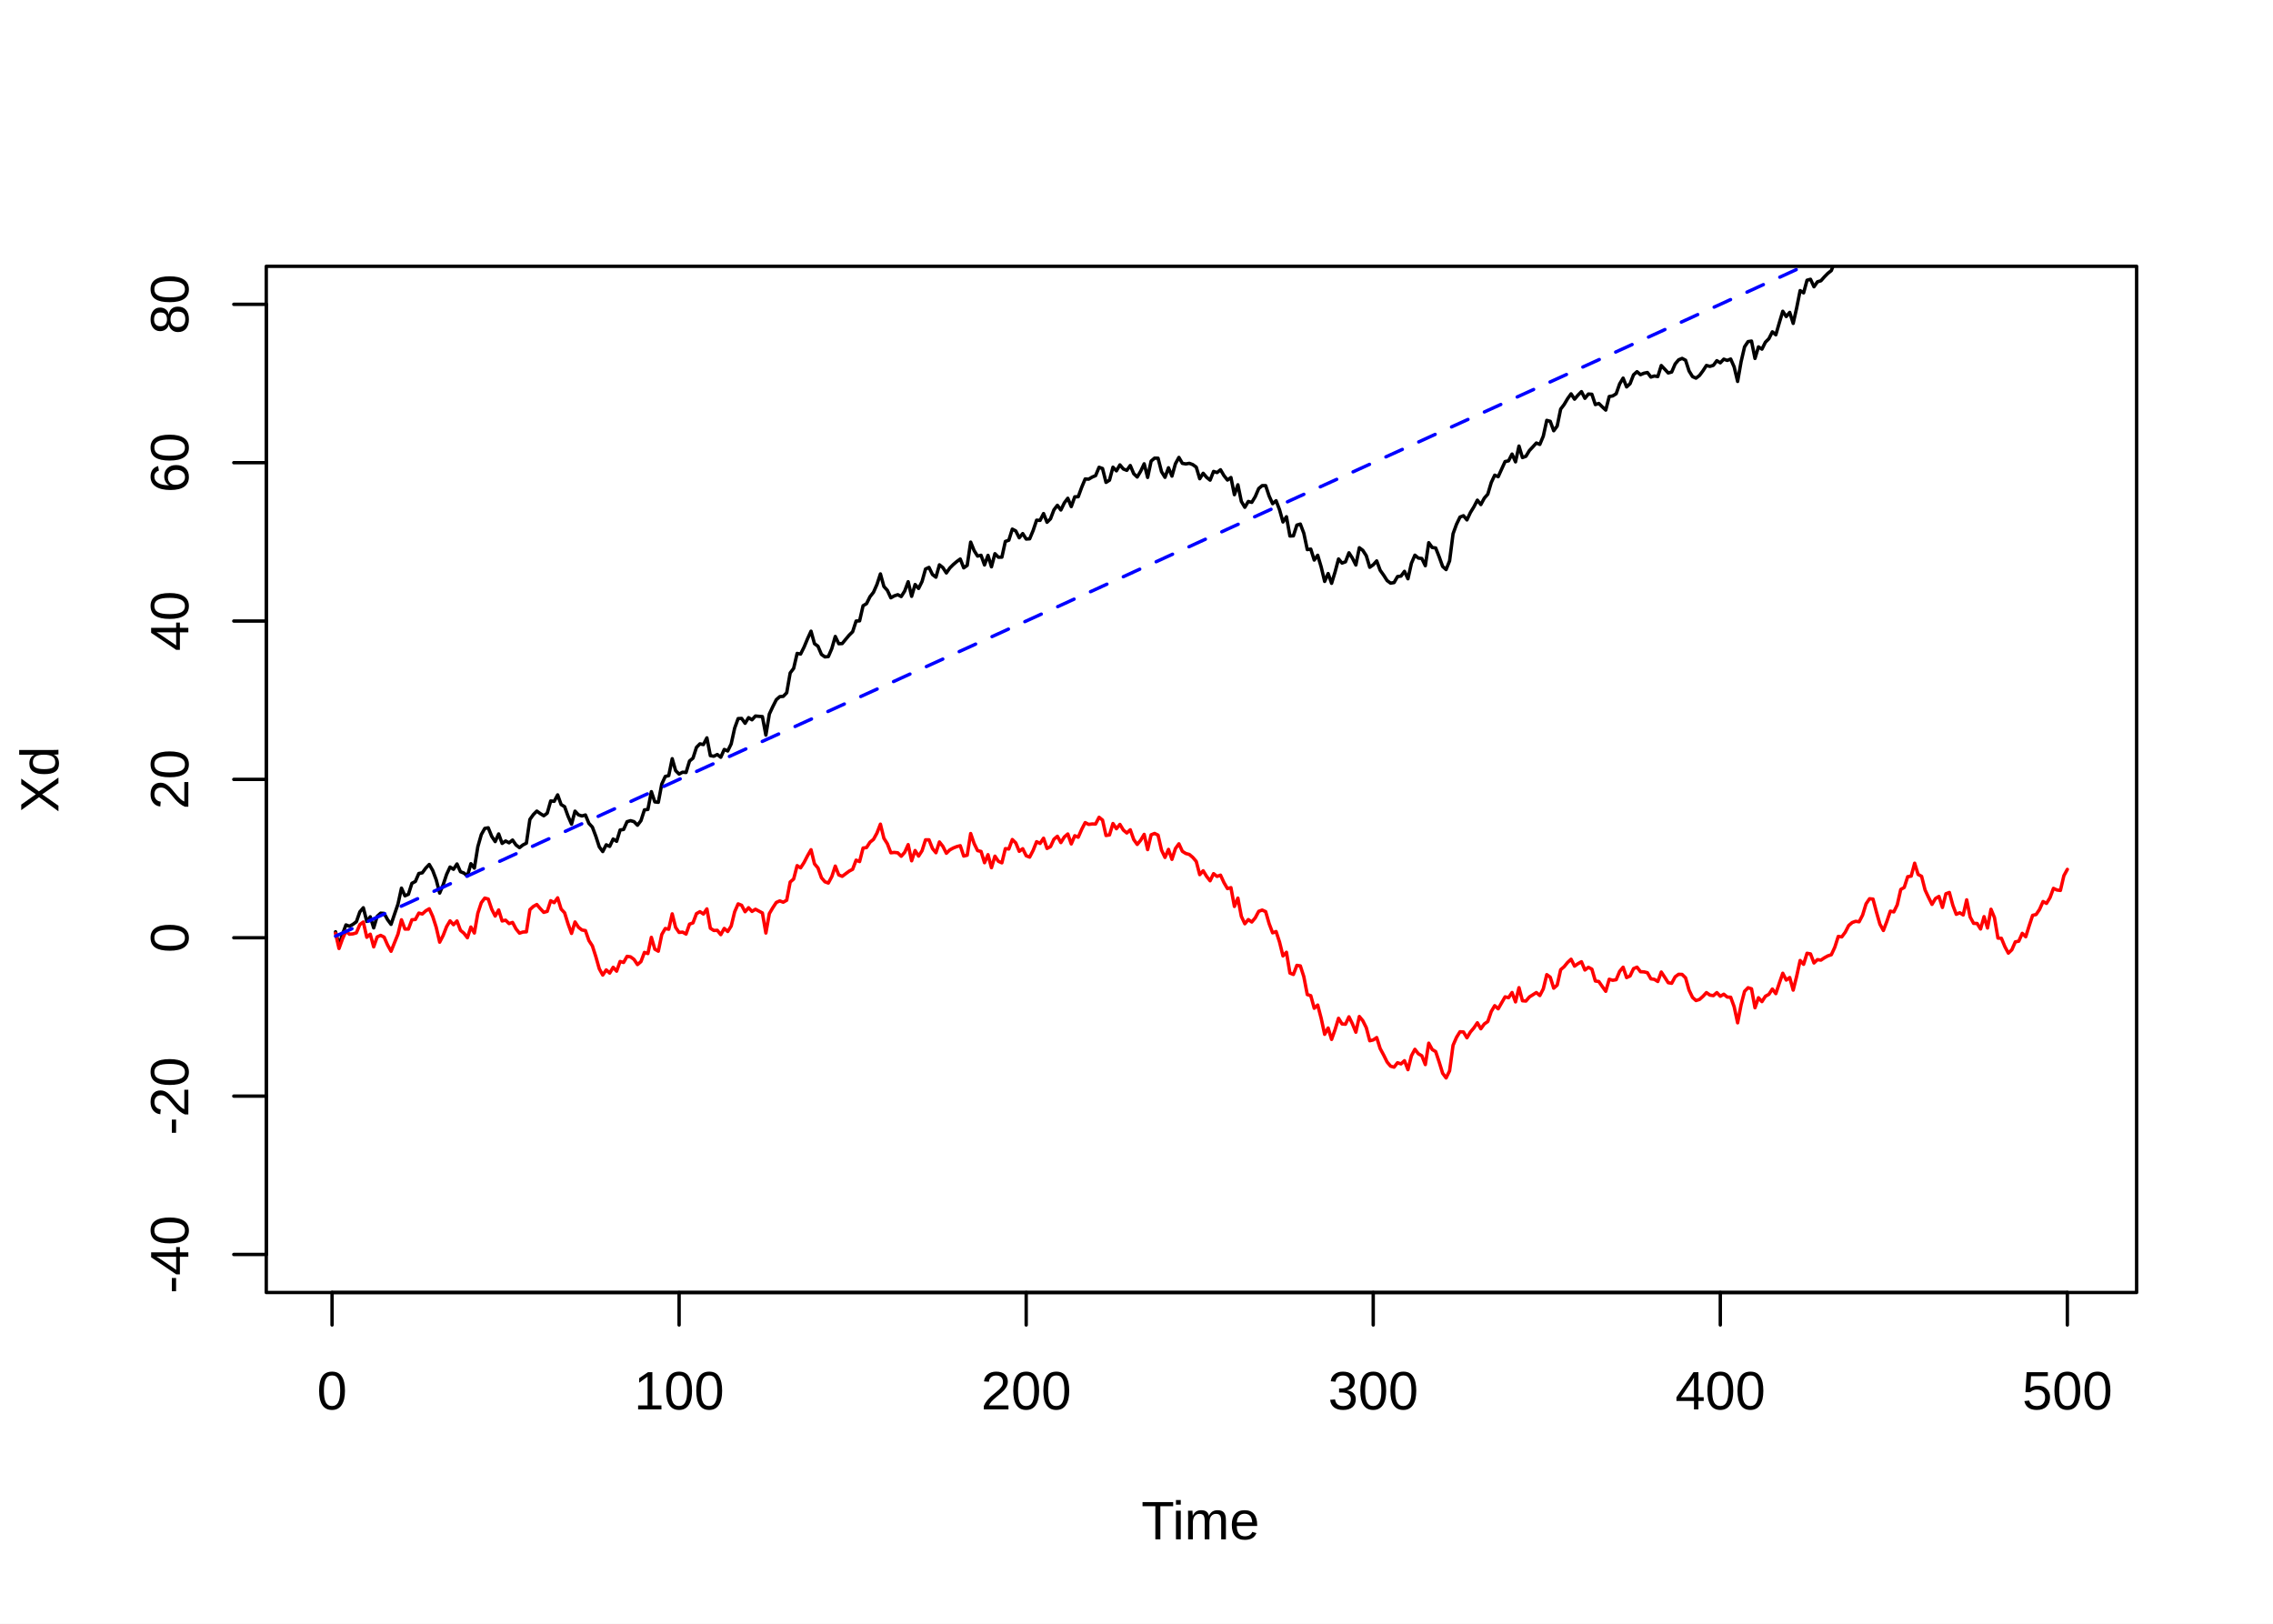
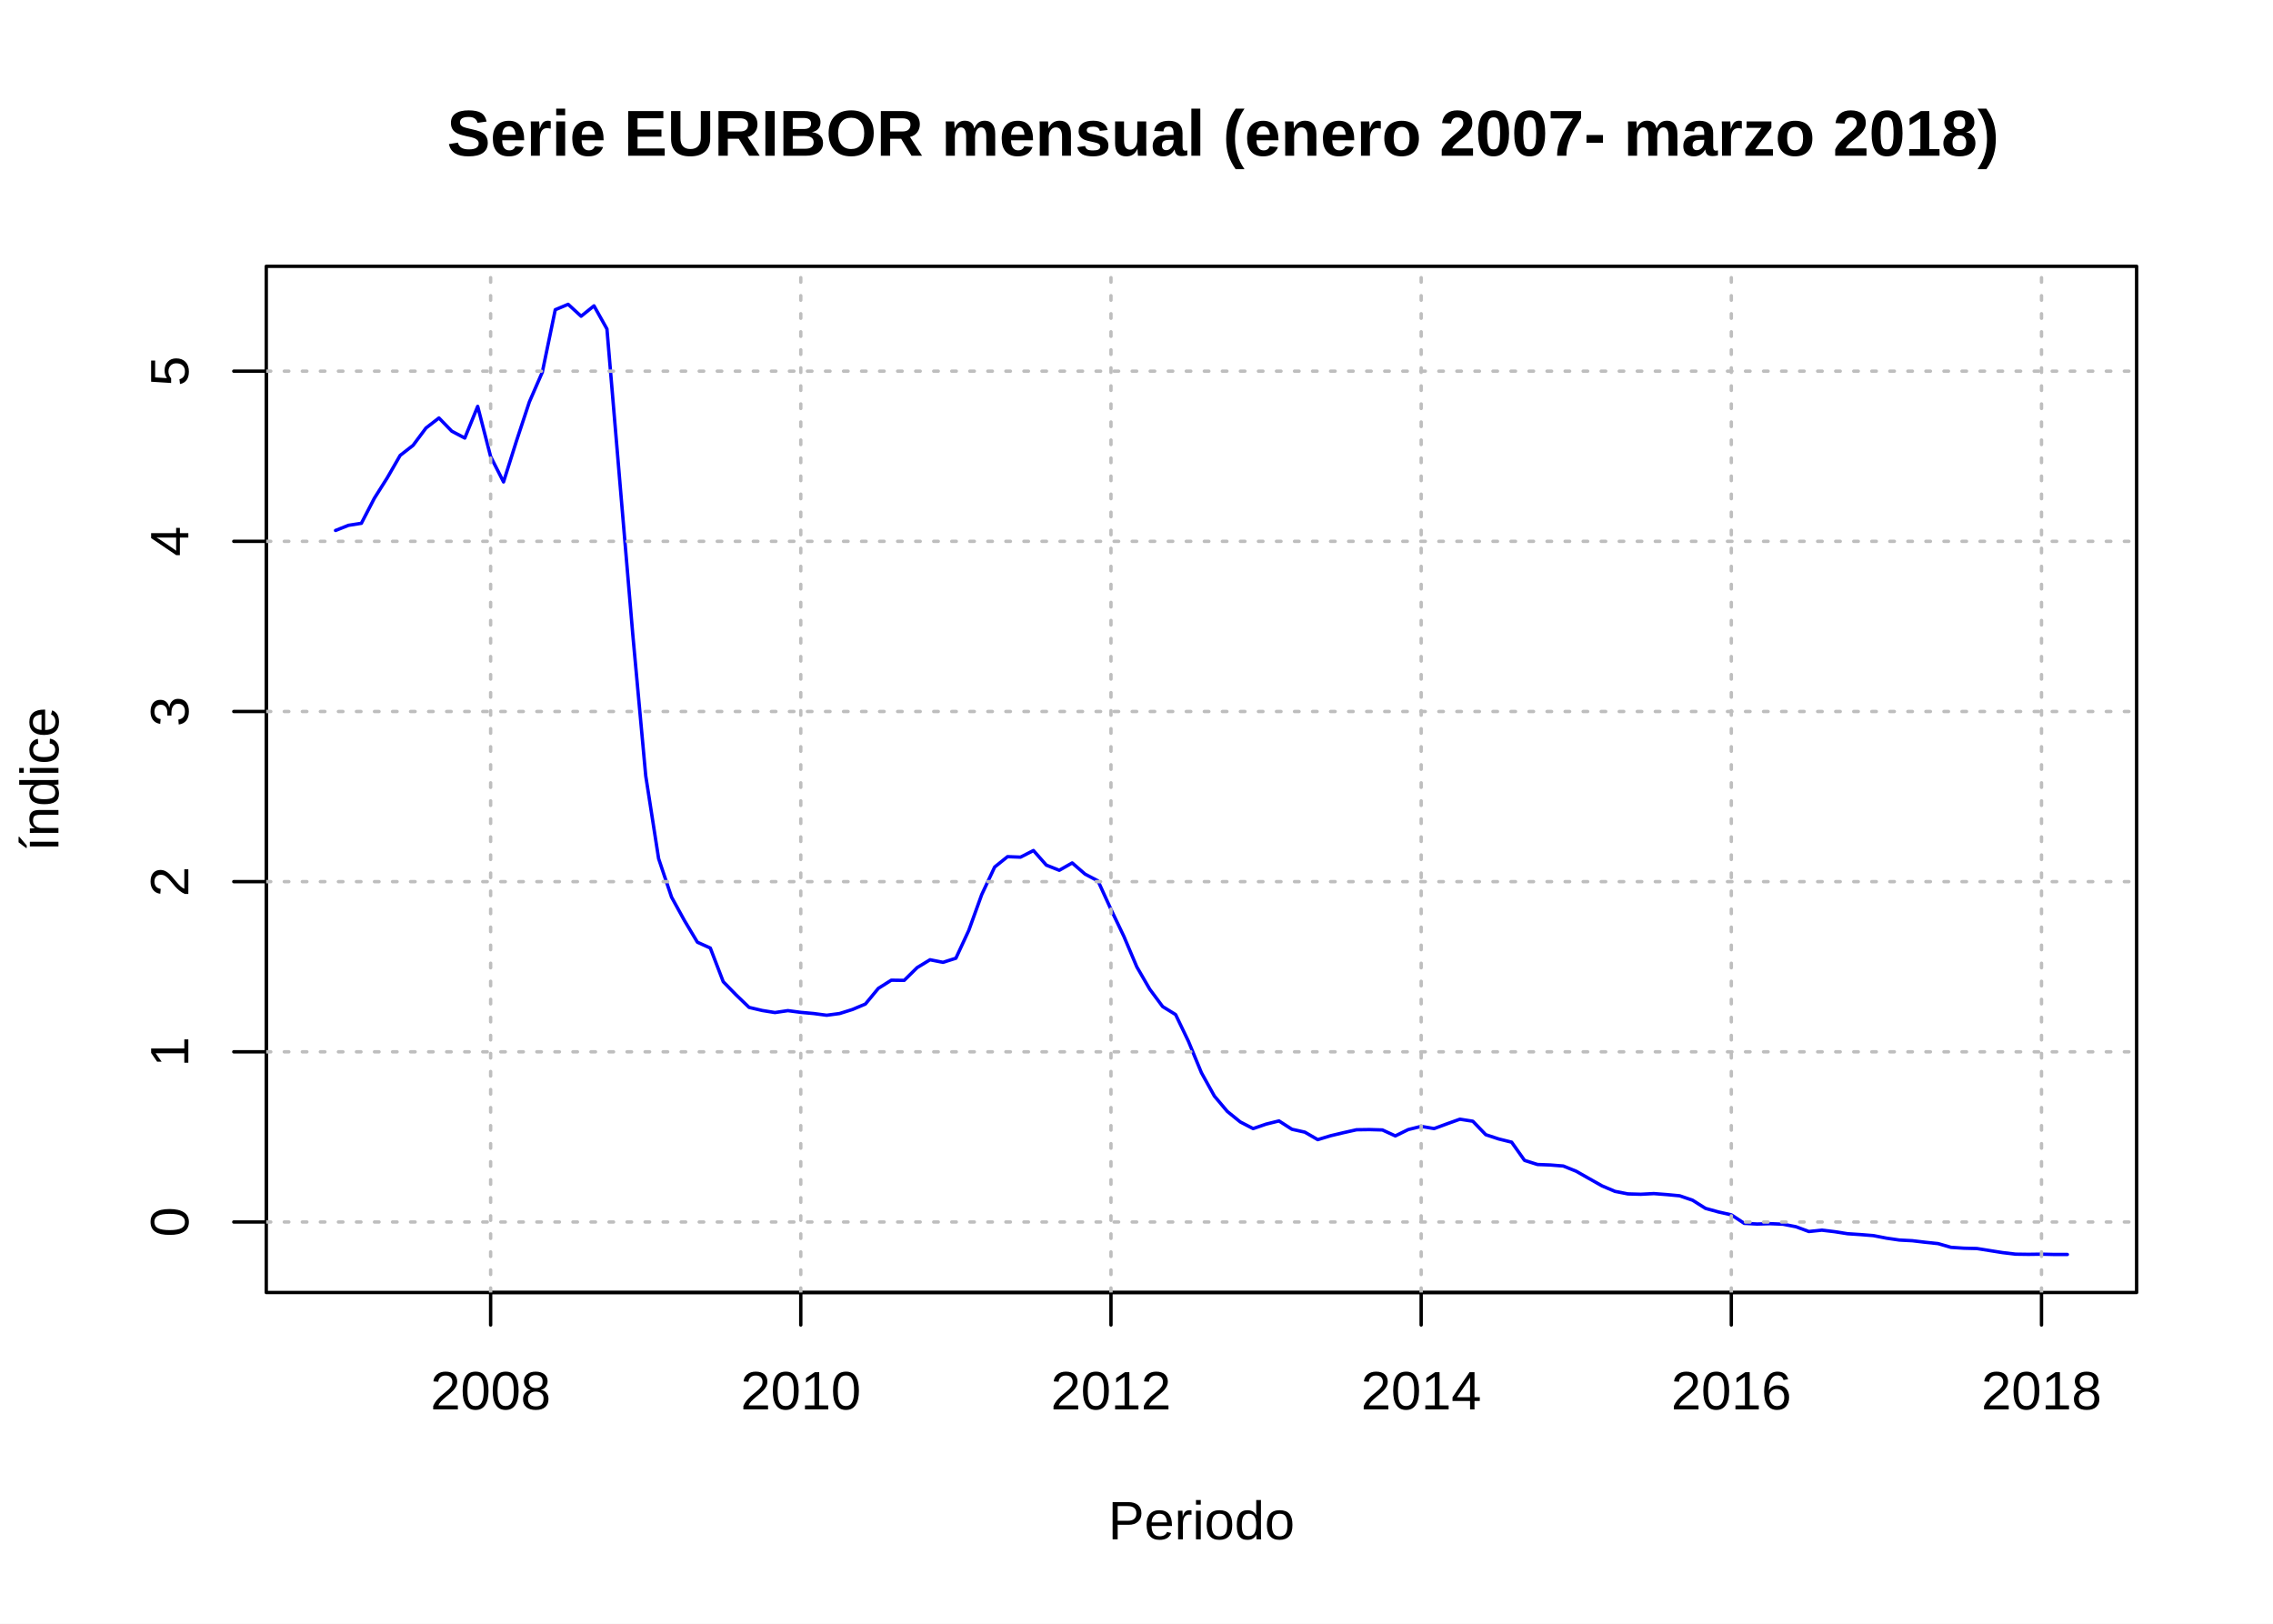
<svg xmlns="http://www.w3.org/2000/svg" viewBox="0 0 504.00 360.00">
  <defs>
    <style type="text/css">
    line, polyline, path, rect, circle {
      fill: none;
      stroke: #000000;
      stroke-linecap: round;
      stroke-linejoin: round;
      stroke-miterlimit: 10.00;
    }
  </style>
  </defs>
  <rect width="100%" height="100%" style="stroke: none; fill: #FFFFFF;" />
  <defs>
    <clipPath id="cpNTkuMDR8NDczLjc2fDI4Ni41Nnw1OS4wNA==">
      <rect x="59.04" y="59.04" width="414.72" height="227.52" />
    </clipPath>
  </defs>
-   <polyline points="74.40,206.58 75.17,209.58 75.94,207.12 76.71,205.06 77.48,205.36 78.25,204.94 79.02,204.36 79.79,202.17 80.56,201.26 81.33,204.29 82.10,203.26 82.86,205.72 83.63,203.16 84.40,202.46 85.17,202.51 85.94,203.90 86.71,204.94 87.48,202.68 88.25,200.43 89.02,196.91 89.79,198.61 90.56,198.27 91.33,195.84 92.10,195.43 92.87,193.66 93.64,193.51 94.41,192.46 95.18,191.66 95.95,193.00 96.72,195.05 97.49,198.00 98.26,196.17 99.03,193.86 99.79,192.23 100.56,192.73 101.33,191.55 102.10,193.27 102.87,193.57 103.64,194.21 104.41,191.49 105.18,192.47 105.95,187.73 106.72,185.04 107.49,183.67 108.26,183.53 109.03,185.43 109.80,186.59 110.57,184.89 111.34,186.99 112.11,186.46 112.88,186.86 113.65,186.25 114.42,187.34 115.19,187.93 115.96,187.33 116.72,186.94 117.49,181.68 118.26,180.60 119.03,179.83 119.80,180.38 120.57,180.86 121.34,180.29 122.11,177.58 122.88,177.66 123.65,176.23 124.42,178.38 125.19,178.85 125.96,180.97 126.73,182.72 127.50,179.84 128.27,180.66 129.04,180.91 129.81,180.69 130.58,182.55 131.35,183.38 132.12,185.42 132.88,187.76 133.65,188.80 134.42,187.30 135.19,187.65 135.96,186.02 136.73,186.53 137.50,184.02 138.27,183.90 139.04,182.18 139.81,181.95 140.58,182.17 141.35,182.96 142.12,181.95 142.89,179.56 143.66,179.46 144.43,175.52 145.20,177.79 145.97,177.88 146.74,173.82 147.51,172.15 148.28,171.96 149.05,168.21 149.81,170.86 150.58,171.62 151.35,171.20 152.12,171.27 152.89,168.73 153.66,168.09 154.43,165.70 155.20,164.92 155.97,165.08 156.74,163.59 157.51,167.53 158.28,167.67 159.05,167.28 159.82,167.89 160.59,166.16 161.36,166.50 162.13,164.93 162.90,161.43 163.67,159.32 164.44,159.28 165.21,160.36 165.98,159.11 166.74,159.59 167.51,158.75 168.28,158.82 169.05,158.88 169.82,162.98 170.59,158.31 171.36,156.66 172.13,155.14 172.90,154.45 173.67,154.39 174.44,153.60 175.21,149.20 175.98,148.19 176.75,144.87 177.52,145.01 178.29,143.47 179.06,141.62 179.83,139.94 180.60,142.71 181.37,143.27 182.14,145.09 182.91,145.64 183.67,145.57 184.44,143.79 185.21,141.11 185.98,142.72 186.75,142.68 187.52,141.74 188.29,140.82 189.06,140.06 189.83,137.69 190.60,137.65 191.37,134.30 192.14,133.84 192.91,132.29 193.68,131.32 194.45,129.58 195.22,127.24 195.99,130.03 196.76,130.89 197.53,132.54 198.30,132.11 199.07,131.85 199.83,132.26 200.60,131.04 201.37,128.97 202.14,132.21 202.91,129.59 203.68,130.47 204.45,128.92 205.22,126.16 205.99,125.80 206.76,127.38 207.53,127.97 208.30,125.23 209.07,125.85 209.84,127.03 210.61,125.93 211.38,125.16 212.15,124.50 212.92,123.94 213.69,125.90 214.46,125.35 215.23,120.19 216.00,122.08 216.76,123.29 217.53,123.11 218.30,125.26 219.07,123.13 219.84,125.67 220.61,122.76 221.38,123.54 222.15,123.53 222.92,120.04 223.69,119.77 224.46,117.31 225.23,117.71 226.00,119.23 226.77,118.30 227.54,119.51 228.31,119.46 229.08,117.62 229.85,115.33 230.62,115.37 231.39,113.86 232.16,115.79 232.93,115.03 233.69,113.04 234.46,112.03 235.23,113.07 236.00,111.49 236.77,110.47 237.54,112.32 238.31,110.15 239.08,110.13 239.85,108.03 240.62,106.19 241.39,106.24 242.16,105.78 242.93,105.45 243.70,103.60 244.47,103.88 245.24,106.95 246.01,106.46 246.78,103.58 247.55,104.39 248.32,103.07 249.09,103.98 249.85,104.28 250.62,103.21 251.39,105.03 252.16,105.76 252.93,104.47 253.70,102.83 254.47,105.85 255.24,102.23 256.01,101.57 256.78,101.59 257.55,104.58 258.32,105.83 259.09,103.71 259.86,105.56 260.63,102.82 261.40,101.41 262.17,102.73 262.94,102.86 263.71,102.72 264.48,103.01 265.25,103.57 266.02,106.14 266.78,104.93 267.55,105.83 268.32,106.45 269.09,104.52 269.86,104.77 270.63,104.15 271.40,105.46 272.17,106.43 272.94,105.87 273.71,109.68 274.48,107.48 275.25,111.18 276.02,112.47 276.79,111.18 277.56,111.38 278.33,110.11 279.10,108.31 279.87,107.67 280.64,107.67 281.41,109.98 282.18,111.67 282.95,111.02 283.71,112.99 284.48,115.73 285.25,114.57 286.02,118.84 286.79,118.80 287.56,116.42 288.33,116.19 289.10,118.22 289.87,121.85 290.64,121.74 291.41,124.17 292.18,123.11 292.95,125.70 293.72,128.91 294.49,127.16 295.26,129.33 296.03,126.81 296.80,123.93 297.57,124.84 298.34,124.56 299.11,122.56 299.87,123.74 300.64,125.27 301.41,121.44 302.18,122.02 302.95,123.21 303.72,125.77 304.49,125.22 305.26,124.36 306.03,126.44 306.80,127.52 307.57,128.72 308.34,129.29 309.11,129.16 309.88,127.83 310.65,127.73 311.42,126.67 312.19,128.32 312.96,124.88 313.73,123.09 314.50,123.73 315.27,123.83 316.04,125.43 316.80,120.32 317.57,121.39 318.34,121.49 319.11,123.45 319.88,125.59 320.65,126.28 321.42,124.36 322.19,118.35 322.96,116.23 323.73,114.64 324.50,114.34 325.27,115.27 326.04,113.63 326.81,112.38 327.58,110.89 328.35,111.87 329.12,110.45 329.89,109.57 330.66,106.99 331.43,105.35 332.20,105.69 332.97,103.99 333.73,102.33 334.50,102.17 335.27,100.67 336.04,102.40 336.81,98.90 337.58,101.45 338.35,101.16 339.12,99.89 339.89,99.07 340.66,98.22 341.43,98.53 342.20,96.70 342.97,93.20 343.74,93.41 344.51,95.50 345.28,94.46 346.05,90.70 346.82,89.69 347.59,88.39 348.36,87.32 349.13,88.50 349.89,87.61 350.66,86.83 351.43,88.31 352.20,87.36 352.97,87.41 353.74,89.70 354.51,89.45 355.28,90.21 356.05,90.92 356.82,87.91 357.59,87.78 358.36,87.30 359.13,85.11 359.90,83.83 360.67,85.78 361.44,85.07 362.21,83.10 362.98,82.41 363.75,83.07 364.52,82.75 365.29,82.59 366.06,83.60 366.82,83.36 367.59,83.49 368.36,81.04 369.13,81.85 369.90,82.69 370.67,82.48 371.44,80.69 372.21,79.78 372.98,79.46 373.75,79.87 374.52,82.25 375.29,83.50 376.06,83.84 376.83,83.25 377.60,82.22 378.37,81.03 379.14,81.23 379.91,81.00 380.68,79.97 381.45,80.44 382.22,79.63 382.99,79.91 383.75,79.60 384.52,81.35 385.29,84.57 386.06,80.19 386.83,76.89 387.60,75.74 388.37,75.62 389.14,79.47 389.91,76.91 390.68,77.41 391.45,75.87 392.22,75.10 392.99,73.57 393.76,74.23 394.53,71.58 395.30,69.01 396.07,70.18 396.84,69.26 397.61,71.70 398.38,68.28 399.15,64.43 399.92,64.93 400.68,62.13 401.45,61.92 402.22,63.58 402.99,62.48 403.76,62.25 404.53,61.38 405.30,60.60 406.07,59.99 406.84,57.98 407.61,55.22 408.38,54.99 409.15,53.61 409.92,51.77 410.69,50.76 411.46,50.12 412.23,49.89 413.00,48.05 413.77,45.19 414.54,43.72 415.31,43.44 416.08,46.00 416.84,48.31 417.61,49.36 418.38,46.99 419.15,44.36 419.92,44.18 420.69,42.24 421.46,38.50 422.23,37.70 423.00,34.96 423.77,34.49 424.54,31.28 425.31,33.41 426.08,33.48 426.85,36.15 427.62,37.44 428.39,38.65 429.16,37.00 429.93,36.19 430.70,38.28 431.47,34.90 432.24,34.25 433.01,36.74 433.77,38.39 434.54,37.70 435.31,37.84 436.08,34.13 436.85,37.59 437.62,38.64 438.39,38.31 439.16,39.19 439.93,36.10 440.70,38.27 441.47,33.76 442.24,35.26 443.01,39.45 443.78,39.14 444.55,40.65 445.32,41.74 446.09,40.64 446.86,38.53 447.63,38.03 448.40,35.94 449.17,36.35 449.94,33.56 450.70,30.90 451.47,30.37 452.24,28.87 453.01,26.78 453.78,26.85 454.55,25.23 455.32,22.81 456.09,22.82 456.86,22.56 457.63,18.95 458.40,17.19 " style="stroke-width: 0.75;" clip-path="url(#cpNTkuMDR8NDczLjc2fDI4Ni41Nnw1OS4wNA==)" />
+   <polyline points="74.40,117.61 77.27,116.47 80.13,116.02 83.00,110.48 85.86,105.95 88.73,100.97 91.59,98.74 94.46,94.89 97.33,92.67 100.19,95.61 103.06,97.12 105.92,90.10 108.79,101.23 111.65,106.85 114.52,97.76 117.39,89.08 120.25,82.52 123.12,68.67 125.98,67.47 128.85,70.11 131.71,67.81 134.58,72.94 137.44,106.82 140.31,140.69 143.18,172.01 146.04,190.38 148.91,198.91 151.77,204.11 154.64,208.90 157.50,210.19 160.37,217.66 163.24,220.60 166.10,223.35 168.97,224.03 171.83,224.49 174.70,224.07 177.56,224.45 180.43,224.71 183.30,225.09 186.16,224.71 189.03,223.81 191.89,222.60 194.76,219.13 197.62,217.32 200.49,217.36 203.36,214.53 206.22,212.79 209.09,213.36 211.95,212.45 214.82,206.26 217.68,198.34 220.55,192.23 223.41,189.93 226.28,190.04 229.15,188.57 232.01,191.81 234.88,192.95 237.74,191.32 240.61,193.81 243.47,195.32 246.34,201.62 249.21,207.62 252.07,214.37 254.94,219.32 257.80,223.17 260.67,224.94 263.53,230.90 266.40,237.84 269.27,243.01 272.13,246.41 275.00,248.74 277.86,250.22 280.73,249.23 283.59,248.52 286.46,250.37 289.33,251.01 292.19,252.67 295.06,251.80 297.92,251.12 300.79,250.48 303.65,250.44 306.52,250.52 309.39,251.84 312.25,250.44 315.12,249.73 317.98,250.22 320.85,249.16 323.71,248.14 326.58,248.59 329.44,251.57 332.31,252.52 335.18,253.23 338.04,257.27 340.91,258.18 343.77,258.29 346.64,258.52 349.50,259.68 352.37,261.31 355.24,262.93 358.10,264.14 360.97,264.70 363.83,264.78 366.70,264.63 369.56,264.85 372.43,265.12 375.30,266.10 378.16,267.91 381.03,268.70 383.89,269.34 386.76,271.23 389.62,271.38 392.49,271.30 395.36,271.42 398.22,271.98 401.09,273.04 403.95,272.74 406.82,273.08 409.68,273.53 412.55,273.72 415.41,273.95 418.28,274.51 421.15,274.93 424.01,275.08 426.88,275.42 429.74,275.72 432.61,276.55 435.47,276.74 438.34,276.81 441.21,277.27 444.07,277.72 446.94,278.06 449.80,278.10 452.67,278.06 455.53,278.13 458.40,278.13 " style="stroke-width: 0.75; stroke: #0000FF;" clip-path="url(#cpNTkuMDR8NDczLjc2fDI4Ni41Nnw1OS4wNA==)" />
  <defs>
    <clipPath id="cpMHw1MDR8MzYwfDA=">
      <rect x="0.00" y="0.00" width="504.00" height="360.00" />
    </clipPath>
  </defs>
  <g clip-path="url(#cpMHw1MDR8MzYwfDA=)">
-     <text x="253.07" y="341.28" style="font-size: 12.00px; font-family: Arial;" textLength="26.67px" lengthAdjust="spacingAndGlyphs">Time</text>
+     <text x="99.11" y="34.53" style="font-size: 14.40px; font-weight: bold; font-family: Arial;" textLength="334.58px" lengthAdjust="spacingAndGlyphs">Serie EURIBOR mensual (enero 2007- marzo 2018)</text>
  </g>
  <g clip-path="url(#cpMHw1MDR8MzYwfDA=)">
-     <text transform="translate(12.96,180.14) rotate(-90)" style="font-size: 12.00px; font-family: Arial;" textLength="14.68px" lengthAdjust="spacingAndGlyphs">Xd</text>
-   </g>
-   <line x1="73.63" y1="286.56" x2="458.40" y2="286.56" style="stroke-width: 0.75;" clip-path="url(#cpMHw1MDR8MzYwfDA=)" />
-   <line x1="73.63" y1="286.56" x2="73.63" y2="293.76" style="stroke-width: 0.75;" clip-path="url(#cpMHw1MDR8MzYwfDA=)" />
-   <line x1="150.58" y1="286.56" x2="150.58" y2="293.76" style="stroke-width: 0.75;" clip-path="url(#cpMHw1MDR8MzYwfDA=)" />
-   <line x1="227.54" y1="286.56" x2="227.54" y2="293.76" style="stroke-width: 0.75;" clip-path="url(#cpMHw1MDR8MzYwfDA=)" />
-   <line x1="304.49" y1="286.56" x2="304.49" y2="293.76" style="stroke-width: 0.75;" clip-path="url(#cpMHw1MDR8MzYwfDA=)" />
-   <line x1="381.45" y1="286.56" x2="381.45" y2="293.76" style="stroke-width: 0.75;" clip-path="url(#cpMHw1MDR8MzYwfDA=)" />
-   <line x1="458.40" y1="286.56" x2="458.40" y2="293.76" style="stroke-width: 0.75;" clip-path="url(#cpMHw1MDR8MzYwfDA=)" />
-   <g clip-path="url(#cpMHw1MDR8MzYwfDA=)">
-     <text x="70.29" y="312.48" style="font-size: 12.00px; font-family: Arial;" textLength="6.67px" lengthAdjust="spacingAndGlyphs">0</text>
+     <text x="245.72" y="341.28" style="font-size: 12.00px; font-family: Arial;" textLength="41.36px" lengthAdjust="spacingAndGlyphs">Periodo</text>
  </g>
  <g clip-path="url(#cpMHw1MDR8MzYwfDA=)">
-     <text x="140.57" y="312.48" style="font-size: 12.00px; font-family: Arial;" textLength="20.02px" lengthAdjust="spacingAndGlyphs">100</text>
+     <text transform="translate(12.96,188.81) rotate(-90)" style="font-size: 12.00px; font-family: Arial;" textLength="32.02px" lengthAdjust="spacingAndGlyphs">índice</text>
+   </g>
+   <line x1="108.79" y1="286.56" x2="452.67" y2="286.56" style="stroke-width: 0.75;" clip-path="url(#cpMHw1MDR8MzYwfDA=)" />
+   <line x1="108.79" y1="286.56" x2="108.79" y2="293.76" style="stroke-width: 0.75;" clip-path="url(#cpMHw1MDR8MzYwfDA=)" />
+   <line x1="177.56" y1="286.56" x2="177.56" y2="293.76" style="stroke-width: 0.75;" clip-path="url(#cpMHw1MDR8MzYwfDA=)" />
+   <line x1="246.34" y1="286.56" x2="246.34" y2="293.76" style="stroke-width: 0.75;" clip-path="url(#cpMHw1MDR8MzYwfDA=)" />
+   <line x1="315.12" y1="286.56" x2="315.12" y2="293.76" style="stroke-width: 0.75;" clip-path="url(#cpMHw1MDR8MzYwfDA=)" />
+   <line x1="383.89" y1="286.56" x2="383.89" y2="293.76" style="stroke-width: 0.75;" clip-path="url(#cpMHw1MDR8MzYwfDA=)" />
+   <line x1="452.67" y1="286.56" x2="452.67" y2="293.76" style="stroke-width: 0.75;" clip-path="url(#cpMHw1MDR8MzYwfDA=)" />
+   <g clip-path="url(#cpMHw1MDR8MzYwfDA=)">
+     <text x="95.44" y="312.48" style="font-size: 12.00px; font-family: Arial;" textLength="26.70px" lengthAdjust="spacingAndGlyphs">2008</text>
  </g>
  <g clip-path="url(#cpMHw1MDR8MzYwfDA=)">
-     <text x="217.53" y="312.48" style="font-size: 12.00px; font-family: Arial;" textLength="20.02px" lengthAdjust="spacingAndGlyphs">200</text>
+     <text x="164.22" y="312.48" style="font-size: 12.00px; font-family: Arial;" textLength="26.70px" lengthAdjust="spacingAndGlyphs">2010</text>
  </g>
  <g clip-path="url(#cpMHw1MDR8MzYwfDA=)">
-     <text x="294.48" y="312.48" style="font-size: 12.00px; font-family: Arial;" textLength="20.02px" lengthAdjust="spacingAndGlyphs">300</text>
+     <text x="232.99" y="312.48" style="font-size: 12.00px; font-family: Arial;" textLength="26.70px" lengthAdjust="spacingAndGlyphs">2012</text>
  </g>
  <g clip-path="url(#cpMHw1MDR8MzYwfDA=)">
-     <text x="371.44" y="312.48" style="font-size: 12.00px; font-family: Arial;" textLength="20.02px" lengthAdjust="spacingAndGlyphs">400</text>
+     <text x="301.77" y="312.48" style="font-size: 12.00px; font-family: Arial;" textLength="26.70px" lengthAdjust="spacingAndGlyphs">2014</text>
  </g>
  <g clip-path="url(#cpMHw1MDR8MzYwfDA=)">
-     <text x="448.39" y="312.48" style="font-size: 12.00px; font-family: Arial;" textLength="20.02px" lengthAdjust="spacingAndGlyphs">500</text>
-   </g>
-   <line x1="59.04" y1="278.13" x2="59.04" y2="67.47" style="stroke-width: 0.75;" clip-path="url(#cpMHw1MDR8MzYwfDA=)" />
-   <line x1="59.04" y1="278.13" x2="51.84" y2="278.13" style="stroke-width: 0.75;" clip-path="url(#cpMHw1MDR8MzYwfDA=)" />
-   <line x1="59.04" y1="243.02" x2="51.84" y2="243.02" style="stroke-width: 0.75;" clip-path="url(#cpMHw1MDR8MzYwfDA=)" />
-   <line x1="59.04" y1="207.91" x2="51.84" y2="207.91" style="stroke-width: 0.75;" clip-path="url(#cpMHw1MDR8MzYwfDA=)" />
-   <line x1="59.04" y1="172.80" x2="51.84" y2="172.80" style="stroke-width: 0.75;" clip-path="url(#cpMHw1MDR8MzYwfDA=)" />
-   <line x1="59.04" y1="137.69" x2="51.84" y2="137.69" style="stroke-width: 0.75;" clip-path="url(#cpMHw1MDR8MzYwfDA=)" />
-   <line x1="59.04" y1="102.58" x2="51.84" y2="102.58" style="stroke-width: 0.75;" clip-path="url(#cpMHw1MDR8MzYwfDA=)" />
-   <line x1="59.04" y1="67.47" x2="51.84" y2="67.47" style="stroke-width: 0.75;" clip-path="url(#cpMHw1MDR8MzYwfDA=)" />
-   <g clip-path="url(#cpMHw1MDR8MzYwfDA=)">
-     <text transform="translate(41.76,286.81) rotate(-90)" style="font-size: 12.00px; font-family: Arial;" textLength="17.34px" lengthAdjust="spacingAndGlyphs">-40</text>
+     <text x="370.54" y="312.48" style="font-size: 12.00px; font-family: Arial;" textLength="26.70px" lengthAdjust="spacingAndGlyphs">2016</text>
  </g>
  <g clip-path="url(#cpMHw1MDR8MzYwfDA=)">
-     <text transform="translate(41.76,251.69) rotate(-90)" style="font-size: 12.00px; font-family: Arial;" textLength="17.34px" lengthAdjust="spacingAndGlyphs">-20</text>
+     <text x="439.32" y="312.48" style="font-size: 12.00px; font-family: Arial;" textLength="26.70px" lengthAdjust="spacingAndGlyphs">2018</text>
+   </g>
+   <line x1="59.04" y1="270.93" x2="59.04" y2="82.29" style="stroke-width: 0.75;" clip-path="url(#cpMHw1MDR8MzYwfDA=)" />
+   <line x1="59.04" y1="270.93" x2="51.84" y2="270.93" style="stroke-width: 0.75;" clip-path="url(#cpMHw1MDR8MzYwfDA=)" />
+   <line x1="59.04" y1="233.20" x2="51.84" y2="233.20" style="stroke-width: 0.75;" clip-path="url(#cpMHw1MDR8MzYwfDA=)" />
+   <line x1="59.04" y1="195.47" x2="51.84" y2="195.47" style="stroke-width: 0.75;" clip-path="url(#cpMHw1MDR8MzYwfDA=)" />
+   <line x1="59.04" y1="157.75" x2="51.84" y2="157.75" style="stroke-width: 0.75;" clip-path="url(#cpMHw1MDR8MzYwfDA=)" />
+   <line x1="59.04" y1="120.02" x2="51.84" y2="120.02" style="stroke-width: 0.75;" clip-path="url(#cpMHw1MDR8MzYwfDA=)" />
+   <line x1="59.04" y1="82.29" x2="51.84" y2="82.29" style="stroke-width: 0.75;" clip-path="url(#cpMHw1MDR8MzYwfDA=)" />
+   <g clip-path="url(#cpMHw1MDR8MzYwfDA=)">
+     <text transform="translate(41.76,274.26) rotate(-90)" style="font-size: 12.00px; font-family: Arial;" textLength="6.67px" lengthAdjust="spacingAndGlyphs">0</text>
  </g>
  <g clip-path="url(#cpMHw1MDR8MzYwfDA=)">
-     <text transform="translate(41.76,211.25) rotate(-90)" style="font-size: 12.00px; font-family: Arial;" textLength="6.67px" lengthAdjust="spacingAndGlyphs">0</text>
+     <text transform="translate(41.76,236.54) rotate(-90)" style="font-size: 12.00px; font-family: Arial;" textLength="6.67px" lengthAdjust="spacingAndGlyphs">1</text>
  </g>
  <g clip-path="url(#cpMHw1MDR8MzYwfDA=)">
-     <text transform="translate(41.76,179.47) rotate(-90)" style="font-size: 12.00px; font-family: Arial;" textLength="13.35px" lengthAdjust="spacingAndGlyphs">20</text>
+     <text transform="translate(41.76,198.81) rotate(-90)" style="font-size: 12.00px; font-family: Arial;" textLength="6.67px" lengthAdjust="spacingAndGlyphs">2</text>
  </g>
  <g clip-path="url(#cpMHw1MDR8MzYwfDA=)">
-     <text transform="translate(41.76,144.36) rotate(-90)" style="font-size: 12.00px; font-family: Arial;" textLength="13.35px" lengthAdjust="spacingAndGlyphs">40</text>
+     <text transform="translate(41.76,161.08) rotate(-90)" style="font-size: 12.00px; font-family: Arial;" textLength="6.67px" lengthAdjust="spacingAndGlyphs">3</text>
  </g>
  <g clip-path="url(#cpMHw1MDR8MzYwfDA=)">
-     <text transform="translate(41.76,109.25) rotate(-90)" style="font-size: 12.00px; font-family: Arial;" textLength="13.35px" lengthAdjust="spacingAndGlyphs">60</text>
+     <text transform="translate(41.76,123.36) rotate(-90)" style="font-size: 12.00px; font-family: Arial;" textLength="6.67px" lengthAdjust="spacingAndGlyphs">4</text>
  </g>
  <g clip-path="url(#cpMHw1MDR8MzYwfDA=)">
-     <text transform="translate(41.76,74.14) rotate(-90)" style="font-size: 12.00px; font-family: Arial;" textLength="13.35px" lengthAdjust="spacingAndGlyphs">80</text>
+     <text transform="translate(41.76,85.63) rotate(-90)" style="font-size: 12.00px; font-family: Arial;" textLength="6.67px" lengthAdjust="spacingAndGlyphs">5</text>
  </g>
  <polyline points="59.04,286.56 473.76,286.56 473.76,59.04 59.04,59.04 59.04,286.56 " style="stroke-width: 0.75;" clip-path="url(#cpMHw1MDR8MzYwfDA=)" />
  <defs>
    <clipPath id="cpNTkuMDR8NDczLjc2fDI4Ni41Nnw1OS4wNA==">
      <rect x="59.04" y="59.04" width="414.72" height="227.52" />
    </clipPath>
  </defs>
-   <polyline points="74.40,206.93 75.17,210.29 75.94,208.17 76.71,206.46 77.48,207.12 78.25,207.05 79.02,206.82 79.79,204.98 80.56,204.42 81.33,207.80 82.10,207.12 82.86,209.93 83.63,207.73 84.40,207.38 85.17,207.77 85.94,209.52 86.71,210.91 87.48,209.00 88.25,207.10 89.02,203.93 89.79,205.98 90.56,205.99 91.33,203.92 92.10,203.86 92.87,202.44 93.64,202.64 94.41,201.94 95.18,201.49 95.95,203.19 96.72,205.58 97.49,208.89 98.26,207.41 99.03,205.44 99.79,204.16 100.56,205.02 101.33,204.19 102.10,206.26 102.87,206.91 103.64,207.91 104.41,205.53 105.18,206.86 105.95,202.47 106.72,200.14 107.49,199.12 108.26,199.33 109.03,201.58 109.80,203.10 110.57,201.75 111.34,204.19 112.11,204.01 112.88,204.77 113.65,204.51 114.42,205.95 115.19,206.89 115.96,206.64 116.72,206.60 117.49,201.69 118.26,200.97 119.03,200.54 119.80,201.45 120.57,202.28 121.34,202.06 122.11,199.70 122.88,200.13 123.65,199.06 124.42,201.55 125.19,202.37 125.96,204.84 126.73,206.95 127.50,204.41 128.27,205.59 129.04,206.19 129.81,206.32 130.58,208.53 131.35,209.71 132.12,212.11 132.88,214.79 133.65,216.18 134.42,215.04 135.19,215.74 135.96,214.46 136.73,215.32 137.50,213.17 138.27,213.39 139.04,212.03 139.81,212.14 140.58,212.71 141.35,213.86 142.12,213.20 142.89,211.16 143.66,211.41 144.43,207.82 145.20,210.44 145.97,210.89 146.74,207.18 147.51,205.86 148.28,206.02 149.05,202.61 149.81,205.62 150.58,206.73 151.35,206.66 152.12,207.09 152.89,204.89 153.66,204.61 154.43,202.56 155.20,202.13 155.97,202.65 156.74,201.51 157.51,205.80 158.28,206.30 159.05,206.26 159.82,207.22 160.59,205.84 161.36,206.53 162.13,205.31 162.90,202.16 163.67,200.40 164.44,200.71 165.21,202.14 165.98,201.25 166.74,202.07 167.51,201.59 168.28,202.00 169.05,202.41 169.82,206.86 170.59,202.55 171.36,201.25 172.13,200.08 172.90,199.74 173.67,200.03 174.44,199.59 175.21,195.55 175.98,194.89 176.75,191.92 177.52,192.41 178.29,191.22 179.06,189.73 179.83,188.39 180.60,191.52 181.37,192.43 182.14,194.60 182.91,195.50 183.67,195.78 184.44,194.35 185.21,192.02 185.98,193.98 186.75,194.29 187.52,193.71 188.29,193.14 189.06,192.73 189.83,190.70 190.60,191.02 191.37,188.02 192.14,187.91 192.91,186.72 193.68,186.10 194.45,184.70 195.22,182.72 195.99,185.86 196.76,187.07 197.53,189.07 198.30,188.99 199.07,189.08 199.83,189.84 200.60,188.97 201.37,187.26 202.14,190.85 202.91,188.57 203.68,189.81 204.45,188.61 205.22,186.20 205.99,186.19 206.76,188.12 207.53,189.06 208.30,186.67 209.07,187.65 209.84,189.18 210.61,188.43 211.38,188.01 212.15,187.70 212.92,187.50 213.69,189.80 214.46,189.61 215.23,184.80 216.00,187.03 216.76,188.59 217.53,188.77 218.30,191.27 219.07,189.49 219.84,192.38 220.61,189.82 221.38,190.96 222.15,191.30 222.92,188.15 223.69,188.23 224.46,186.13 225.23,186.88 226.00,188.75 226.77,188.17 227.54,189.73 228.31,190.03 229.08,188.54 229.85,186.61 230.62,187.00 231.39,185.84 232.16,188.11 232.93,187.71 233.69,186.07 234.46,185.41 235.23,186.81 236.00,185.57 236.77,184.90 237.54,187.11 238.31,185.29 239.08,185.62 239.85,183.87 240.62,182.38 241.39,182.78 242.16,182.68 242.93,182.69 243.70,181.20 244.47,181.83 245.24,185.24 246.01,185.11 246.78,182.58 247.55,183.74 248.32,182.78 249.09,184.04 249.85,184.68 250.62,183.97 251.39,186.14 252.16,187.22 252.93,186.28 253.70,184.99 254.47,188.37 255.24,185.09 256.01,184.78 256.78,185.16 257.55,188.49 258.32,190.10 259.09,188.32 259.86,190.53 260.63,188.14 261.40,187.08 262.17,188.75 262.94,189.23 263.71,189.44 264.48,190.09 265.25,190.99 266.02,193.92 266.78,193.06 267.55,194.31 268.32,195.28 269.09,193.70 269.86,194.31 270.63,194.03 271.40,195.70 272.17,197.01 272.94,196.80 273.71,200.97 274.48,199.12 275.25,203.17 276.02,204.81 276.79,203.88 277.56,204.42 278.33,203.50 279.10,202.05 279.87,201.77 280.64,202.12 281.41,204.78 282.18,206.82 282.95,206.53 283.71,208.84 284.48,211.94 285.25,211.13 286.02,215.74 286.79,216.05 287.56,214.03 288.33,214.15 289.10,216.53 289.87,220.51 290.64,220.75 291.41,223.54 292.18,222.83 292.95,225.77 293.72,229.32 294.49,227.92 295.26,230.45 296.03,228.28 296.80,225.76 297.57,227.02 298.34,227.08 299.11,225.44 299.87,226.97 300.64,228.85 301.41,225.37 302.18,226.30 302.95,227.84 303.72,230.75 304.49,230.56 305.26,230.04 306.03,232.48 306.80,233.91 307.57,235.46 308.34,236.38 309.11,236.60 309.88,235.62 310.65,235.88 311.42,235.17 312.19,237.16 312.96,234.08 313.73,232.64 314.50,233.63 315.27,234.08 316.04,236.03 316.80,231.28 317.57,232.69 318.34,233.15 319.11,235.46 319.88,237.95 320.65,238.99 321.42,237.42 322.19,231.76 322.96,229.99 323.73,228.75 324.50,228.80 325.27,230.09 326.04,228.80 326.81,227.90 327.58,226.76 328.35,228.09 329.12,227.02 329.89,226.49 330.66,224.26 331.43,222.97 332.20,223.66 332.97,222.32 333.73,221.01 334.50,221.20 335.27,220.05 336.04,222.13 336.81,218.98 337.58,221.88 338.35,221.94 339.12,221.03 339.89,220.55 340.66,220.06 341.43,220.72 342.20,219.24 342.97,216.09 343.74,216.65 344.51,219.09 345.28,218.41 346.05,214.99 346.82,214.33 347.59,213.38 348.36,212.67 349.13,214.20 349.89,213.66 350.66,213.23 351.43,215.06 352.20,214.46 352.97,214.87 353.74,217.50 354.51,217.61 355.28,218.72 356.05,219.78 356.82,217.11 357.59,217.34 358.36,217.21 359.13,215.37 359.90,214.44 360.67,216.74 361.44,216.38 362.21,214.76 362.98,214.43 363.75,215.44 364.52,215.47 365.29,215.66 366.06,217.02 366.82,217.13 367.59,217.61 368.36,215.51 369.13,216.67 369.90,217.87 370.67,218.01 371.44,216.57 372.21,216.01 372.98,216.04 373.75,216.80 374.52,219.53 375.29,221.14 376.06,221.83 376.83,221.59 377.60,220.90 378.37,220.07 379.14,220.62 379.91,220.74 380.68,220.07 381.45,220.88 382.22,220.43 382.99,221.06 383.75,221.10 384.52,223.20 385.29,226.77 386.06,222.74 386.83,219.79 387.60,218.99 388.37,219.23 389.14,223.43 389.91,221.21 390.68,222.07 391.45,220.88 392.22,220.46 392.99,219.28 393.76,220.30 394.53,217.99 395.30,215.78 396.07,217.29 396.84,216.73 397.61,219.52 398.38,216.45 399.15,212.95 399.92,213.80 400.68,211.35 401.45,211.49 402.22,213.50 402.99,212.76 403.76,212.87 404.53,212.35 405.30,211.93 406.07,211.67 406.84,210.01 407.61,207.61 408.38,207.72 409.15,206.69 409.92,205.20 410.69,204.54 411.46,204.26 412.23,204.37 413.00,202.89 413.77,200.39 414.54,199.26 415.31,199.34 416.08,202.25 416.84,204.90 417.61,206.30 418.38,204.29 419.15,202.01 419.92,202.18 420.69,200.59 421.46,197.20 422.23,196.76 423.00,194.37 423.77,194.25 424.54,191.38 425.31,193.87 426.08,194.29 426.85,197.31 427.62,198.95 428.39,200.51 429.16,199.21 429.93,198.75 430.70,201.19 431.47,198.16 432.24,197.87 433.01,200.71 433.77,202.71 434.54,202.37 435.31,202.86 436.08,199.50 436.85,203.32 437.62,204.72 438.39,204.74 439.16,205.97 439.93,203.23 440.70,205.75 441.47,201.59 442.24,203.44 443.01,207.98 443.78,208.03 444.55,209.89 445.32,211.32 446.09,210.58 446.86,208.82 447.63,208.67 448.40,206.93 449.17,207.69 449.94,205.25 450.70,202.94 451.47,202.76 452.24,201.62 453.01,199.88 453.78,200.29 454.55,199.03 455.32,196.96 456.09,197.32 456.86,197.42 457.63,194.15 458.40,192.75 " style="stroke-width: 0.75; stroke: #FF0000;" clip-path="url(#cpNTkuMDR8NDczLjc2fDI4Ni41Nnw1OS4wNA==)" />
-   <polyline points="74.40,207.56 75.17,207.21 75.94,206.86 76.71,206.51 77.48,206.16 78.25,205.80 79.02,205.45 79.79,205.10 80.56,204.75 81.33,204.40 82.10,204.05 82.86,203.70 83.63,203.35 84.40,203.00 85.17,202.64 85.94,202.29 86.71,201.94 87.48,201.59 88.25,201.24 89.02,200.89 89.79,200.54 90.56,200.19 91.33,199.84 92.10,199.48 92.87,199.13 93.64,198.78 94.41,198.43 95.18,198.08 95.95,197.73 96.72,197.38 97.49,197.03 98.26,196.68 99.03,196.32 99.79,195.97 100.56,195.62 101.33,195.27 102.10,194.92 102.87,194.57 103.64,194.22 104.41,193.87 105.18,193.52 105.95,193.16 106.72,192.81 107.49,192.46 108.26,192.11 109.03,191.76 109.80,191.41 110.57,191.06 111.34,190.71 112.11,190.36 112.88,190.00 113.65,189.65 114.42,189.30 115.19,188.95 115.96,188.60 116.72,188.25 117.49,187.90 118.26,187.55 119.03,187.20 119.80,186.84 120.57,186.49 121.34,186.14 122.11,185.79 122.88,185.44 123.65,185.09 124.42,184.74 125.19,184.39 125.96,184.04 126.73,183.68 127.50,183.33 128.27,182.98 129.04,182.63 129.81,182.28 130.58,181.93 131.35,181.58 132.12,181.23 132.88,180.88 133.65,180.52 134.42,180.17 135.19,179.82 135.96,179.47 136.73,179.12 137.50,178.77 138.27,178.42 139.04,178.07 139.81,177.72 140.58,177.36 141.35,177.01 142.12,176.66 142.89,176.31 143.66,175.96 144.43,175.61 145.20,175.26 145.97,174.91 146.74,174.56 147.51,174.20 148.28,173.85 149.05,173.50 149.81,173.15 150.58,172.80 151.35,172.45 152.12,172.10 152.89,171.75 153.66,171.40 154.43,171.04 155.20,170.69 155.97,170.34 156.74,169.99 157.51,169.64 158.28,169.29 159.05,168.94 159.82,168.59 160.59,168.24 161.36,167.88 162.13,167.53 162.90,167.18 163.67,166.83 164.44,166.48 165.21,166.13 165.98,165.78 166.74,165.43 167.51,165.08 168.28,164.72 169.05,164.37 169.82,164.02 170.59,163.67 171.36,163.32 172.13,162.97 172.90,162.62 173.67,162.27 174.44,161.92 175.21,161.56 175.98,161.21 176.75,160.86 177.52,160.51 178.29,160.16 179.06,159.81 179.83,159.46 180.60,159.11 181.37,158.76 182.14,158.40 182.91,158.05 183.67,157.70 184.44,157.35 185.21,157.00 185.98,156.65 186.75,156.30 187.52,155.95 188.29,155.60 189.06,155.24 189.83,154.89 190.60,154.54 191.37,154.19 192.14,153.84 192.91,153.49 193.68,153.14 194.45,152.79 195.22,152.44 195.99,152.08 196.76,151.73 197.53,151.38 198.30,151.03 199.07,150.68 199.83,150.33 200.60,149.98 201.37,149.63 202.14,149.28 202.91,148.92 203.68,148.57 204.45,148.22 205.22,147.87 205.99,147.52 206.76,147.17 207.53,146.82 208.30,146.47 209.07,146.12 209.84,145.76 210.61,145.41 211.38,145.06 212.15,144.71 212.92,144.36 213.69,144.01 214.46,143.66 215.23,143.31 216.00,142.96 216.76,142.60 217.53,142.25 218.30,141.90 219.07,141.55 219.84,141.20 220.61,140.85 221.38,140.50 222.15,140.15 222.92,139.80 223.69,139.44 224.46,139.09 225.23,138.74 226.00,138.39 226.77,138.04 227.54,137.69 228.31,137.34 229.08,136.99 229.85,136.64 230.62,136.28 231.39,135.93 232.16,135.58 232.93,135.23 233.69,134.88 234.46,134.53 235.23,134.18 236.00,133.83 236.77,133.48 237.54,133.12 238.31,132.77 239.08,132.42 239.85,132.07 240.62,131.72 241.39,131.37 242.16,131.02 242.93,130.67 243.70,130.32 244.47,129.96 245.24,129.61 246.01,129.26 246.78,128.91 247.55,128.56 248.32,128.21 249.09,127.86 249.85,127.51 250.62,127.16 251.39,126.80 252.16,126.45 252.93,126.10 253.70,125.75 254.47,125.40 255.24,125.05 256.01,124.70 256.78,124.35 257.55,124.00 258.32,123.64 259.09,123.29 259.86,122.94 260.63,122.59 261.40,122.24 262.17,121.89 262.94,121.54 263.71,121.19 264.48,120.84 265.25,120.48 266.02,120.13 266.78,119.78 267.55,119.43 268.32,119.08 269.09,118.73 269.86,118.38 270.63,118.03 271.40,117.68 272.17,117.32 272.94,116.97 273.71,116.62 274.48,116.27 275.25,115.92 276.02,115.57 276.79,115.22 277.56,114.87 278.33,114.52 279.10,114.16 279.87,113.81 280.64,113.46 281.41,113.11 282.18,112.76 282.95,112.41 283.71,112.06 284.48,111.71 285.25,111.36 286.02,111.00 286.79,110.65 287.56,110.30 288.33,109.95 289.10,109.60 289.87,109.25 290.64,108.90 291.41,108.55 292.18,108.20 292.95,107.84 293.72,107.49 294.49,107.14 295.26,106.79 296.03,106.44 296.80,106.09 297.57,105.74 298.34,105.39 299.11,105.04 299.87,104.68 300.64,104.33 301.41,103.98 302.18,103.63 302.95,103.28 303.72,102.93 304.49,102.58 305.26,102.23 306.03,101.88 306.80,101.52 307.57,101.17 308.34,100.82 309.11,100.47 309.88,100.12 310.65,99.77 311.42,99.42 312.19,99.07 312.96,98.72 313.73,98.36 314.50,98.01 315.27,97.66 316.04,97.31 316.80,96.96 317.57,96.61 318.34,96.26 319.11,95.91 319.88,95.56 320.65,95.20 321.42,94.85 322.19,94.50 322.96,94.15 323.73,93.80 324.50,93.45 325.27,93.10 326.04,92.75 326.81,92.40 327.58,92.04 328.35,91.69 329.12,91.34 329.89,90.99 330.66,90.64 331.43,90.29 332.20,89.94 332.97,89.59 333.73,89.24 334.50,88.88 335.27,88.53 336.04,88.18 336.81,87.83 337.58,87.48 338.35,87.13 339.12,86.78 339.89,86.43 340.66,86.08 341.43,85.72 342.20,85.37 342.97,85.02 343.74,84.67 344.51,84.32 345.28,83.97 346.05,83.62 346.82,83.27 347.59,82.92 348.36,82.56 349.13,82.21 349.89,81.86 350.66,81.51 351.43,81.16 352.20,80.81 352.97,80.46 353.74,80.11 354.51,79.76 355.28,79.40 356.05,79.05 356.82,78.70 357.59,78.35 358.36,78.00 359.13,77.65 359.90,77.30 360.67,76.95 361.44,76.60 362.21,76.24 362.98,75.89 363.75,75.54 364.52,75.19 365.29,74.84 366.06,74.49 366.82,74.14 367.59,73.79 368.36,73.44 369.13,73.08 369.90,72.73 370.67,72.38 371.44,72.03 372.21,71.68 372.98,71.33 373.75,70.98 374.52,70.63 375.29,70.28 376.06,69.92 376.83,69.57 377.60,69.22 378.37,68.87 379.14,68.52 379.91,68.17 380.68,67.82 381.45,67.47 382.22,67.12 382.99,66.76 383.75,66.41 384.52,66.06 385.29,65.71 386.06,65.36 386.83,65.01 387.60,64.66 388.37,64.31 389.14,63.96 389.91,63.60 390.68,63.25 391.45,62.90 392.22,62.55 392.99,62.20 393.76,61.85 394.53,61.50 395.30,61.15 396.07,60.80 396.84,60.44 397.61,60.09 398.38,59.74 399.15,59.39 399.92,59.04 400.68,58.69 401.45,58.34 402.22,57.99 402.99,57.64 403.76,57.28 404.53,56.93 405.30,56.58 406.07,56.23 406.84,55.88 407.61,55.53 408.38,55.18 409.15,54.83 409.92,54.48 410.69,54.12 411.46,53.77 412.23,53.42 413.00,53.07 413.77,52.72 414.54,52.37 415.31,52.02 416.08,51.67 416.84,51.32 417.61,50.96 418.38,50.61 419.15,50.26 419.92,49.91 420.69,49.56 421.46,49.21 422.23,48.86 423.00,48.51 423.77,48.16 424.54,47.80 425.31,47.45 426.08,47.10 426.85,46.75 427.62,46.40 428.39,46.05 429.16,45.70 429.93,45.35 430.70,45.00 431.47,44.64 432.24,44.29 433.01,43.94 433.77,43.59 434.54,43.24 435.31,42.89 436.08,42.54 436.85,42.19 437.62,41.84 438.39,41.48 439.16,41.13 439.93,40.78 440.70,40.43 441.47,40.08 442.24,39.73 443.01,39.38 443.78,39.03 444.55,38.68 445.32,38.32 446.09,37.97 446.86,37.62 447.63,37.27 448.40,36.92 449.17,36.57 449.94,36.22 450.70,35.87 451.47,35.52 452.24,35.16 453.01,34.81 453.78,34.46 454.55,34.11 455.32,33.76 456.09,33.41 456.86,33.06 457.63,32.71 458.40,32.36 " style="stroke-width: 0.75; stroke: #0000FF; stroke-dasharray: 4.00,4.00;" clip-path="url(#cpNTkuMDR8NDczLjc2fDI4Ni41Nnw1OS4wNA==)" />
+   <line x1="108.79" y1="286.56" x2="108.79" y2="59.04" style="stroke-width: 0.75; stroke: #BEBEBE; stroke-dasharray: 1.00,3.00;" clip-path="url(#cpNTkuMDR8NDczLjc2fDI4Ni41Nnw1OS4wNA==)" />
+   <line x1="177.56" y1="286.56" x2="177.56" y2="59.04" style="stroke-width: 0.75; stroke: #BEBEBE; stroke-dasharray: 1.00,3.00;" clip-path="url(#cpNTkuMDR8NDczLjc2fDI4Ni41Nnw1OS4wNA==)" />
+   <line x1="246.34" y1="286.56" x2="246.34" y2="59.04" style="stroke-width: 0.75; stroke: #BEBEBE; stroke-dasharray: 1.00,3.00;" clip-path="url(#cpNTkuMDR8NDczLjc2fDI4Ni41Nnw1OS4wNA==)" />
+   <line x1="315.12" y1="286.56" x2="315.12" y2="59.04" style="stroke-width: 0.75; stroke: #BEBEBE; stroke-dasharray: 1.00,3.00;" clip-path="url(#cpNTkuMDR8NDczLjc2fDI4Ni41Nnw1OS4wNA==)" />
+   <line x1="383.89" y1="286.56" x2="383.89" y2="59.04" style="stroke-width: 0.75; stroke: #BEBEBE; stroke-dasharray: 1.00,3.00;" clip-path="url(#cpNTkuMDR8NDczLjc2fDI4Ni41Nnw1OS4wNA==)" />
+   <line x1="452.67" y1="286.56" x2="452.67" y2="59.04" style="stroke-width: 0.75; stroke: #BEBEBE; stroke-dasharray: 1.00,3.00;" clip-path="url(#cpNTkuMDR8NDczLjc2fDI4Ni41Nnw1OS4wNA==)" />
+   <line x1="59.04" y1="270.93" x2="473.76" y2="270.93" style="stroke-width: 0.75; stroke: #BEBEBE; stroke-dasharray: 1.00,3.00;" clip-path="url(#cpNTkuMDR8NDczLjc2fDI4Ni41Nnw1OS4wNA==)" />
+   <line x1="59.04" y1="233.20" x2="473.76" y2="233.20" style="stroke-width: 0.75; stroke: #BEBEBE; stroke-dasharray: 1.00,3.00;" clip-path="url(#cpNTkuMDR8NDczLjc2fDI4Ni41Nnw1OS4wNA==)" />
+   <line x1="59.04" y1="195.47" x2="473.76" y2="195.47" style="stroke-width: 0.75; stroke: #BEBEBE; stroke-dasharray: 1.00,3.00;" clip-path="url(#cpNTkuMDR8NDczLjc2fDI4Ni41Nnw1OS4wNA==)" />
+   <line x1="59.04" y1="157.75" x2="473.76" y2="157.75" style="stroke-width: 0.75; stroke: #BEBEBE; stroke-dasharray: 1.00,3.00;" clip-path="url(#cpNTkuMDR8NDczLjc2fDI4Ni41Nnw1OS4wNA==)" />
+   <line x1="59.04" y1="120.02" x2="473.76" y2="120.02" style="stroke-width: 0.75; stroke: #BEBEBE; stroke-dasharray: 1.00,3.00;" clip-path="url(#cpNTkuMDR8NDczLjc2fDI4Ni41Nnw1OS4wNA==)" />
+   <line x1="59.04" y1="82.29" x2="473.76" y2="82.29" style="stroke-width: 0.75; stroke: #BEBEBE; stroke-dasharray: 1.00,3.00;" clip-path="url(#cpNTkuMDR8NDczLjc2fDI4Ni41Nnw1OS4wNA==)" />
</svg>
